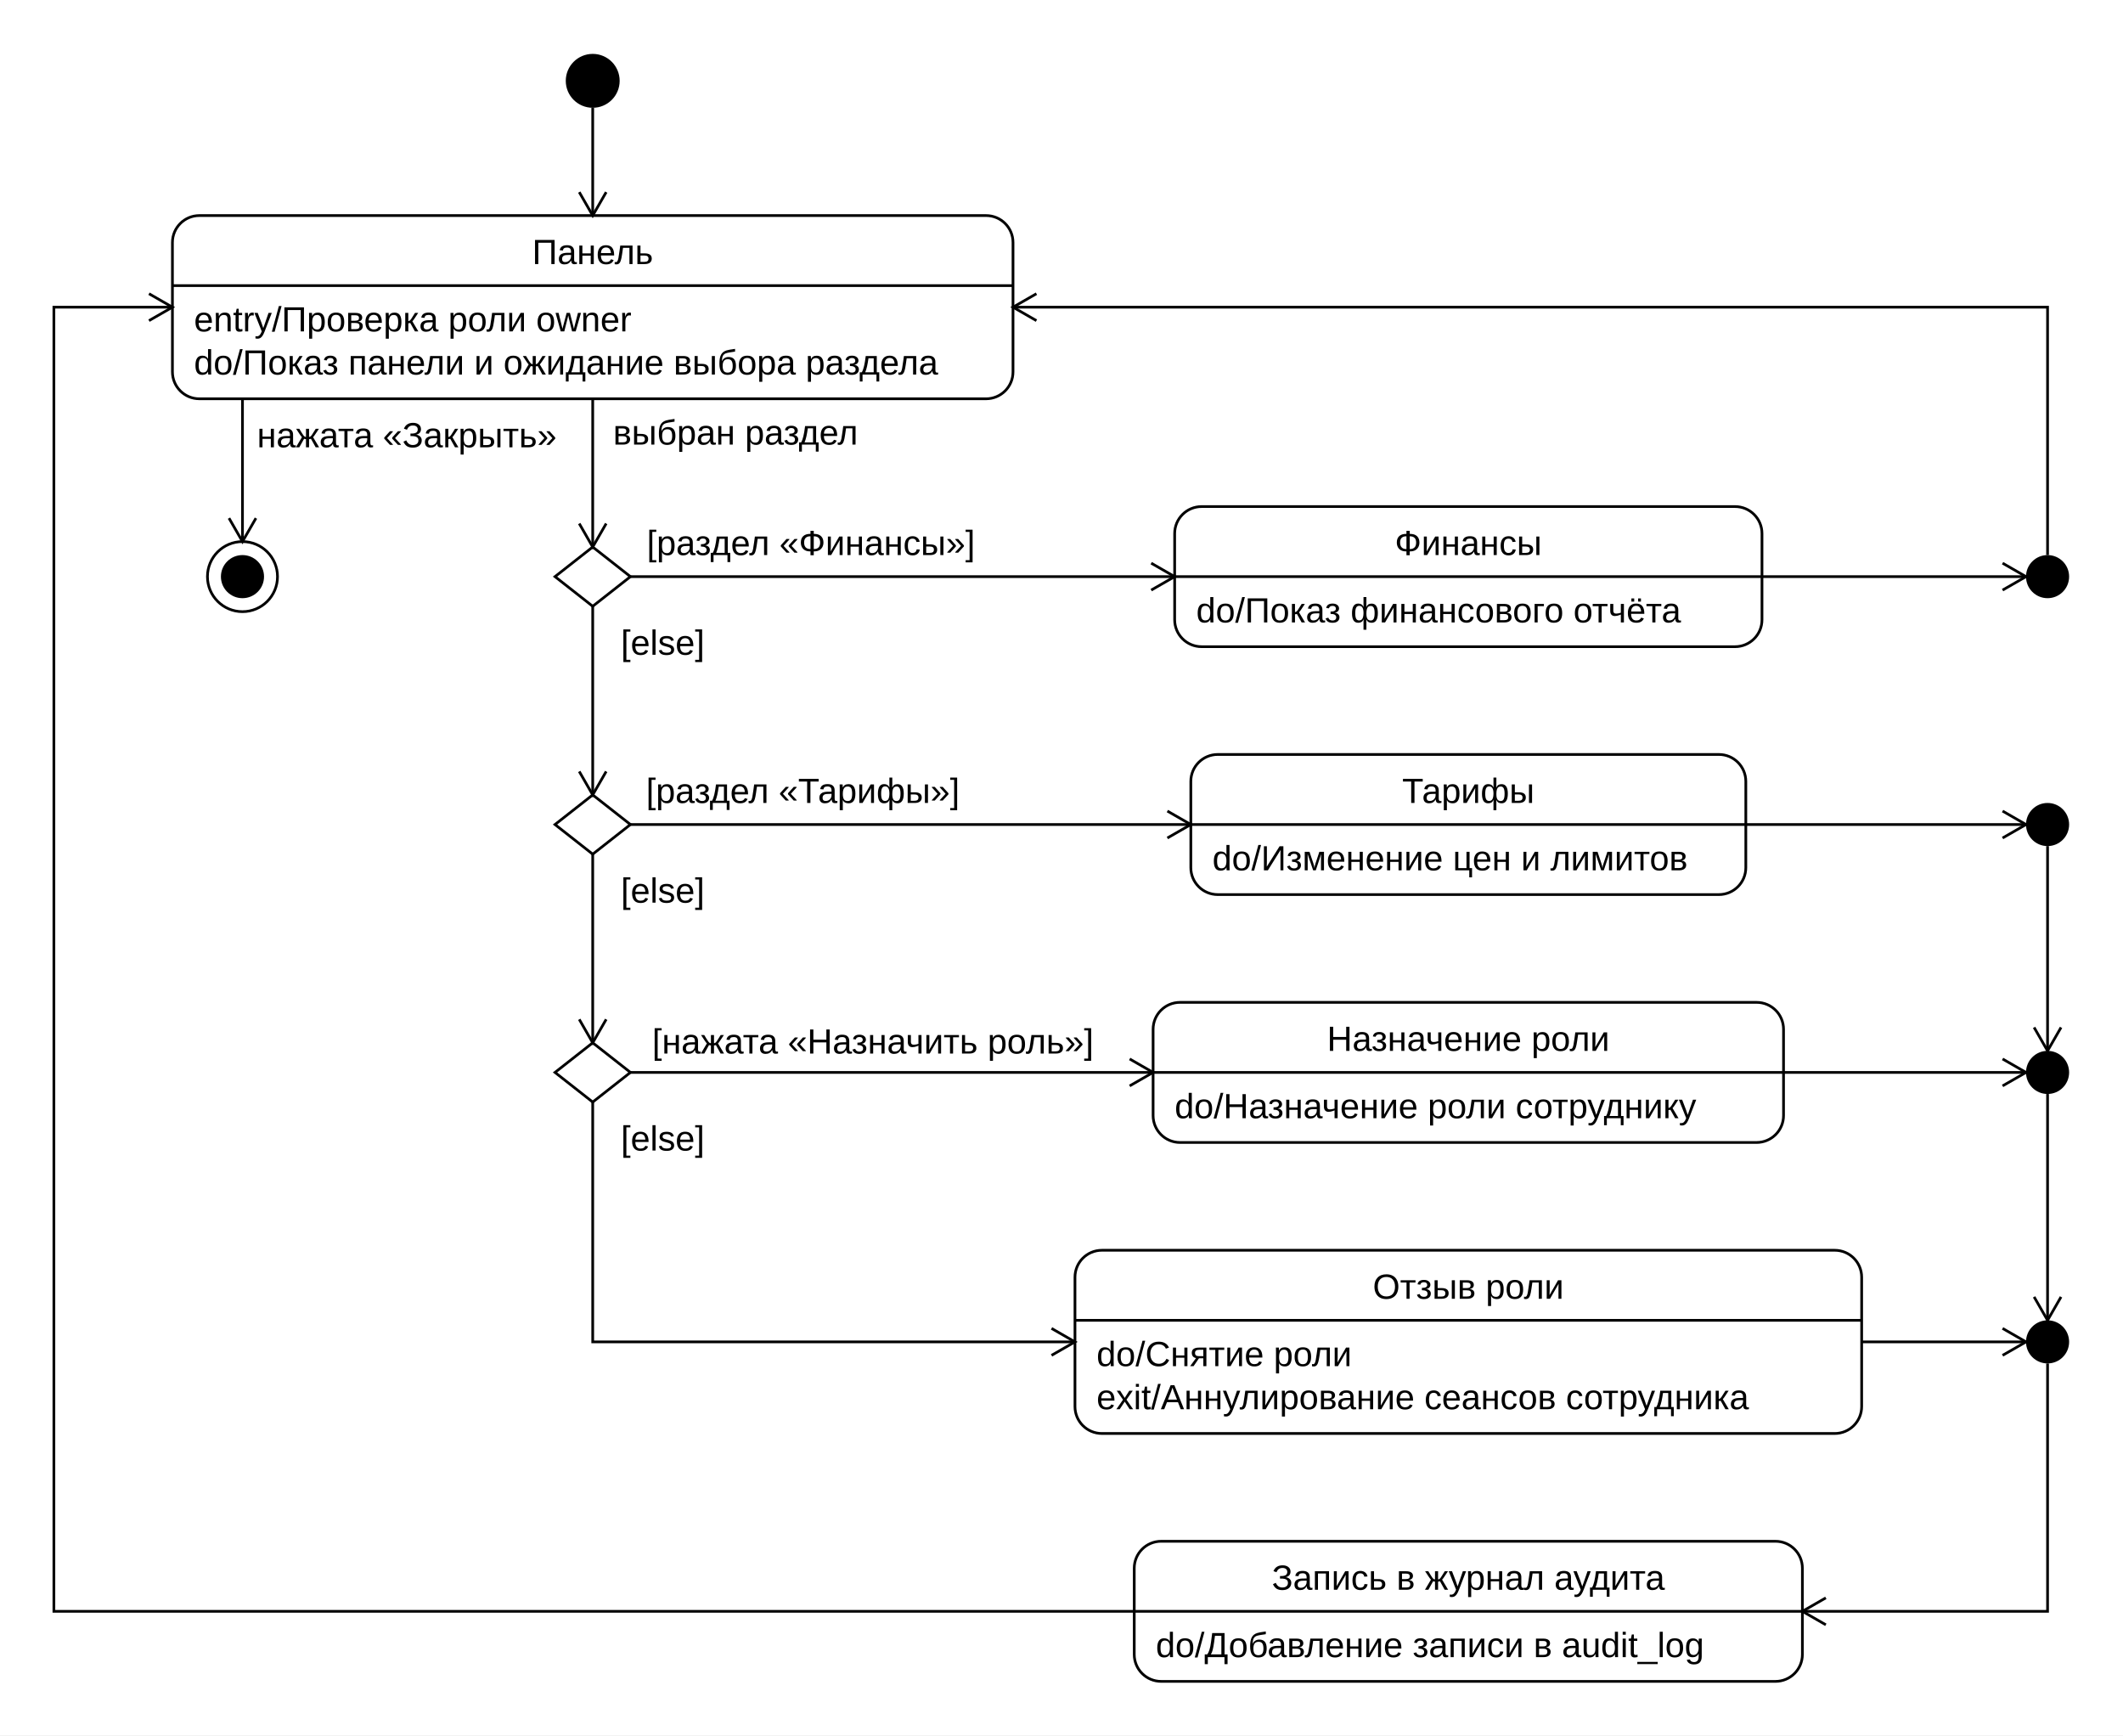
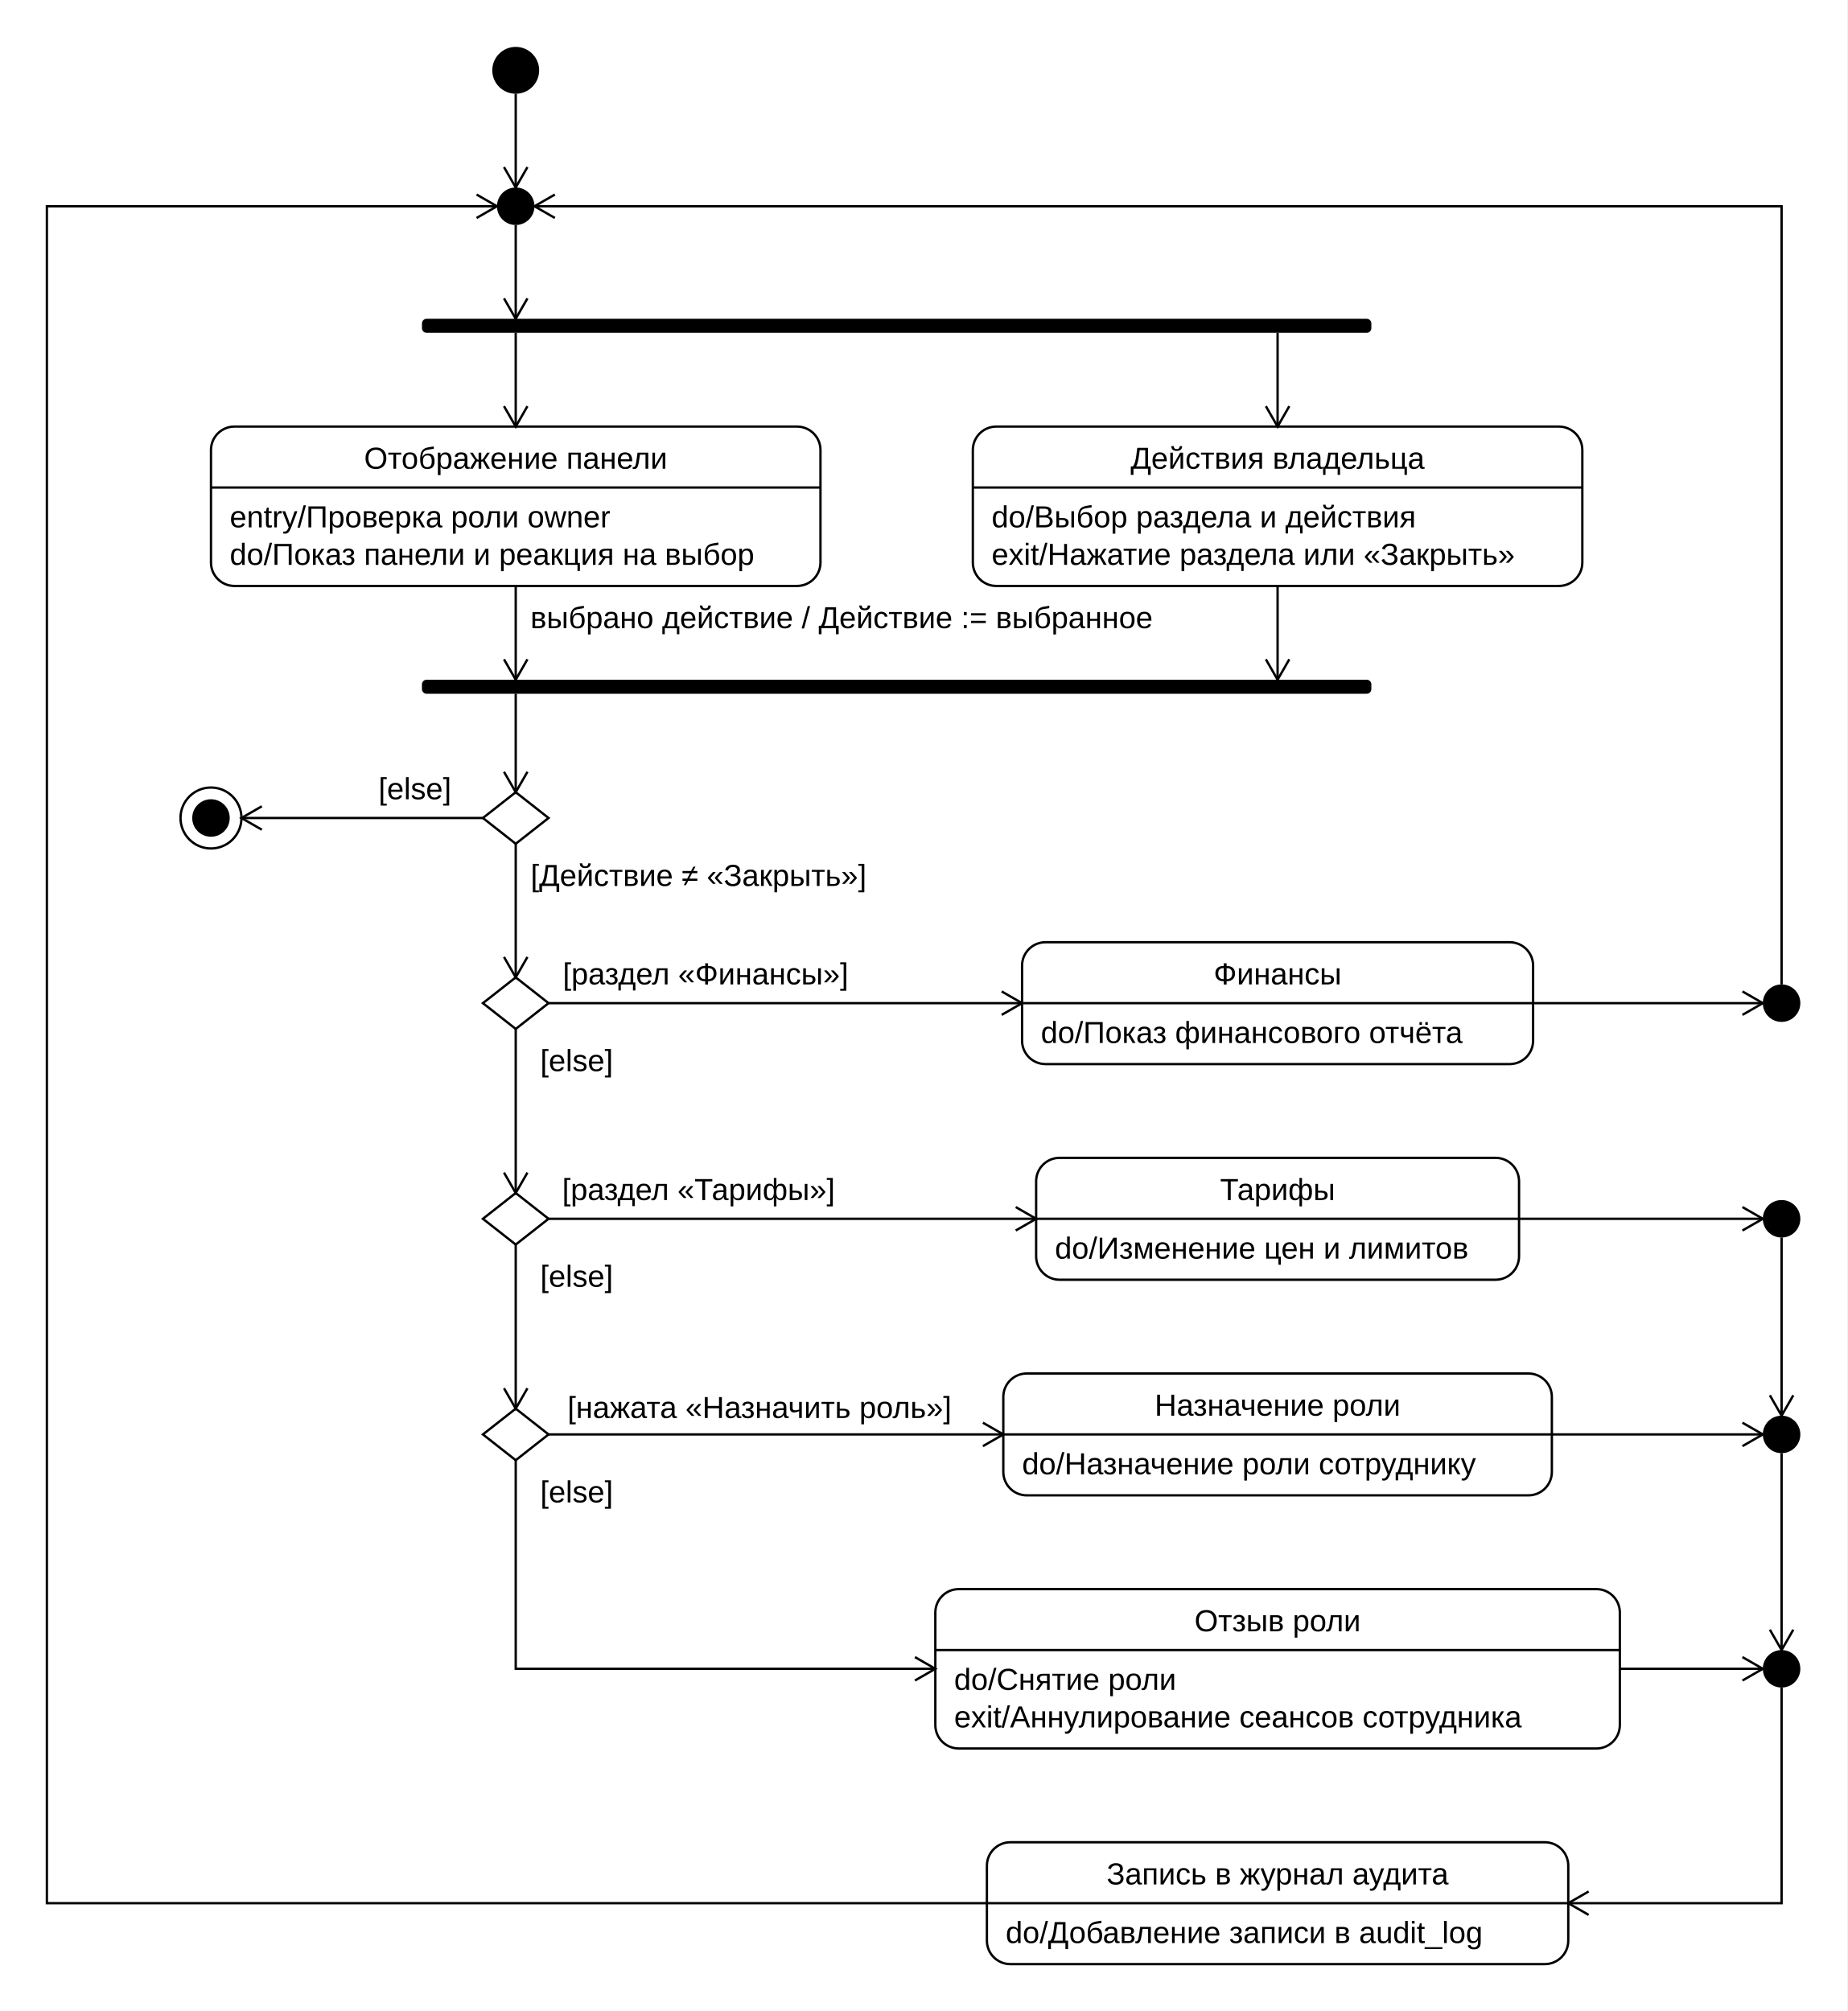
- <svg xmlns="http://www.w3.org/2000/svg" width="788" height="644" viewBox="10 52 788 644">
-   <rect x="10" y="52" width="788" height="644" fill="#fff" />
+ <svg xmlns="http://www.w3.org/2000/svg" width="788" height="858" viewBox="10 52 788 858">
+   <rect x="10" y="52" width="788" height="858" fill="#fff" />
  <circle cx="230.0" cy="82.0" r="10.0" fill="#000" />
-   <rect x="74" y="132" width="312" height="68" rx="10" ry="10" fill="#fff" stroke="#000" />
-   <text x="230.0" y="150.0" font-family="Arial, Helvetica, sans-serif" font-size="13" text-anchor="middle" font-weight="normal" fill="#000">Панель</text>
-   <line x1="74" y1="158" x2="386" y2="158" stroke="#000" />
-   <text x="82.0" y="175.0" font-family="Arial, Helvetica, sans-serif" font-size="13" text-anchor="start" font-weight="normal" fill="#000">entry/Проверка роли owner</text>
-   <text x="82.0" y="191.0" font-family="Arial, Helvetica, sans-serif" font-size="13" text-anchor="start" font-weight="normal" fill="#000">do/Показ панели и ожидание выбора раздела</text>
-   <circle cx="100.0" cy="266.0" r="13.0" fill="#fff" stroke="#000" />
-   <circle cx="100.0" cy="266.0" r="8.0" fill="#000" />
-   <polygon points="216,266.0 230.0,255 244,266.0 230.0,277" fill="#fff" stroke="#000" />
-   <rect x="446" y="240" width="218" height="52" rx="10" ry="10" fill="#fff" stroke="#000" />
-   <text x="555.0" y="258.0" font-family="Arial, Helvetica, sans-serif" font-size="13" text-anchor="middle" font-weight="normal" fill="#000">Финансы</text>
-   <line x1="446" y1="266" x2="664" y2="266" stroke="#000" />
-   <text x="454.0" y="283.0" font-family="Arial, Helvetica, sans-serif" font-size="13" text-anchor="start" font-weight="normal" fill="#000">do/Показ финансового отчёта</text>
-   <polygon points="216,358.0 230.0,347 244,358.0 230.0,369" fill="#fff" stroke="#000" />
-   <rect x="452" y="332" width="206" height="52" rx="10" ry="10" fill="#fff" stroke="#000" />
-   <text x="555.0" y="350.0" font-family="Arial, Helvetica, sans-serif" font-size="13" text-anchor="middle" font-weight="normal" fill="#000">Тарифы</text>
-   <line x1="452" y1="358" x2="658" y2="358" stroke="#000" />
-   <text x="460.0" y="375.0" font-family="Arial, Helvetica, sans-serif" font-size="13" text-anchor="start" font-weight="normal" fill="#000">do/Изменение цен и лимитов</text>
-   <polygon points="216,450.0 230.0,439 244,450.0 230.0,461" fill="#fff" stroke="#000" />
-   <rect x="438" y="424" width="234" height="52" rx="10" ry="10" fill="#fff" stroke="#000" />
-   <text x="555.0" y="442.0" font-family="Arial, Helvetica, sans-serif" font-size="13" text-anchor="middle" font-weight="normal" fill="#000">Назначение роли</text>
-   <line x1="438" y1="450" x2="672" y2="450" stroke="#000" />
-   <text x="446.0" y="467.0" font-family="Arial, Helvetica, sans-serif" font-size="13" text-anchor="start" font-weight="normal" fill="#000">do/Назначение роли сотруднику</text>
-   <rect x="409" y="516" width="292" height="68" rx="10" ry="10" fill="#fff" stroke="#000" />
-   <text x="555.0" y="534.0" font-family="Arial, Helvetica, sans-serif" font-size="13" text-anchor="middle" font-weight="normal" fill="#000">Отзыв роли</text>
-   <line x1="409" y1="542" x2="701" y2="542" stroke="#000" />
-   <text x="417.0" y="559.0" font-family="Arial, Helvetica, sans-serif" font-size="13" text-anchor="start" font-weight="normal" fill="#000">do/Снятие роли</text>
-   <text x="417.0" y="575.0" font-family="Arial, Helvetica, sans-serif" font-size="13" text-anchor="start" font-weight="normal" fill="#000">exit/Аннулирование сеансов сотрудника</text>
-   <circle cx="770.0" cy="266.0" r="8.0" fill="#000" />
-   <circle cx="770.0" cy="358.0" r="8.0" fill="#000" />
-   <circle cx="770.0" cy="450.0" r="8.0" fill="#000" />
-   <circle cx="770.0" cy="550.0" r="8.0" fill="#000" />
-   <rect x="431" y="624" width="248" height="52" rx="10" ry="10" fill="#fff" stroke="#000" />
-   <text x="555.0" y="642.0" font-family="Arial, Helvetica, sans-serif" font-size="13" text-anchor="middle" font-weight="normal" fill="#000">Запись в журнал аудита</text>
-   <line x1="431" y1="650" x2="679" y2="650" stroke="#000" />
-   <text x="439.0" y="667.0" font-family="Arial, Helvetica, sans-serif" font-size="13" text-anchor="start" font-weight="normal" fill="#000">do/Добавление записи в audit_log</text>
+   <circle cx="230.0" cy="140.0" r="8.0" fill="#000" />
+   <rect x="190" y="188" width="405" height="6" rx="2" fill="#000" />
+   <rect x="100" y="234" width="260" height="68" rx="10" ry="10" fill="#fff" stroke="#000" />
+   <text x="230.0" y="252.0" font-family="Arial, Helvetica, sans-serif" font-size="13" text-anchor="middle" font-weight="normal" fill="#000">Отображение панели</text>
+   <line x1="100" y1="260" x2="360" y2="260" stroke="#000" />
+   <text x="108.0" y="277.0" font-family="Arial, Helvetica, sans-serif" font-size="13" text-anchor="start" font-weight="normal" fill="#000">entry/Проверка роли owner</text>
+   <text x="108.0" y="293.0" font-family="Arial, Helvetica, sans-serif" font-size="13" text-anchor="start" font-weight="normal" fill="#000">do/Показ панели и реакция на выбор</text>
+   <rect x="425" y="234" width="260" height="68" rx="10" ry="10" fill="#fff" stroke="#000" />
+   <text x="555.0" y="252.0" font-family="Arial, Helvetica, sans-serif" font-size="13" text-anchor="middle" font-weight="normal" fill="#000">Действия владельца</text>
+   <line x1="425" y1="260" x2="685" y2="260" stroke="#000" />
+   <text x="433.0" y="277.0" font-family="Arial, Helvetica, sans-serif" font-size="13" text-anchor="start" font-weight="normal" fill="#000">do/Выбор раздела и действия</text>
+   <text x="433.0" y="293.0" font-family="Arial, Helvetica, sans-serif" font-size="13" text-anchor="start" font-weight="normal" fill="#000">exit/Нажатие раздела или «Закрыть»</text>
+   <rect x="190" y="342" width="405" height="6" rx="2" fill="#000" />
+   <polygon points="216,401.0 230.0,390 244,401.0 230.0,412" fill="#fff" stroke="#000" />
+   <circle cx="100.0" cy="401.0" r="13.0" fill="#fff" stroke="#000" />
+   <circle cx="100.0" cy="401.0" r="8.0" fill="#000" />
+   <polygon points="216,480.0 230.0,469 244,480.0 230.0,491" fill="#fff" stroke="#000" />
+   <rect x="446" y="454" width="218" height="52" rx="10" ry="10" fill="#fff" stroke="#000" />
+   <text x="555.0" y="472.0" font-family="Arial, Helvetica, sans-serif" font-size="13" text-anchor="middle" font-weight="normal" fill="#000">Финансы</text>
+   <line x1="446" y1="480" x2="664" y2="480" stroke="#000" />
+   <text x="454.0" y="497.0" font-family="Arial, Helvetica, sans-serif" font-size="13" text-anchor="start" font-weight="normal" fill="#000">do/Показ финансового отчёта</text>
+   <polygon points="216,572.0 230.0,561 244,572.0 230.0,583" fill="#fff" stroke="#000" />
+   <rect x="452" y="546" width="206" height="52" rx="10" ry="10" fill="#fff" stroke="#000" />
+   <text x="555.0" y="564.0" font-family="Arial, Helvetica, sans-serif" font-size="13" text-anchor="middle" font-weight="normal" fill="#000">Тарифы</text>
+   <line x1="452" y1="572" x2="658" y2="572" stroke="#000" />
+   <text x="460.0" y="589.0" font-family="Arial, Helvetica, sans-serif" font-size="13" text-anchor="start" font-weight="normal" fill="#000">do/Изменение цен и лимитов</text>
+   <polygon points="216,664.0 230.0,653 244,664.0 230.0,675" fill="#fff" stroke="#000" />
+   <rect x="438" y="638" width="234" height="52" rx="10" ry="10" fill="#fff" stroke="#000" />
+   <text x="555.0" y="656.0" font-family="Arial, Helvetica, sans-serif" font-size="13" text-anchor="middle" font-weight="normal" fill="#000">Назначение роли</text>
+   <line x1="438" y1="664" x2="672" y2="664" stroke="#000" />
+   <text x="446.0" y="681.0" font-family="Arial, Helvetica, sans-serif" font-size="13" text-anchor="start" font-weight="normal" fill="#000">do/Назначение роли сотруднику</text>
+   <rect x="409" y="730" width="292" height="68" rx="10" ry="10" fill="#fff" stroke="#000" />
+   <text x="555.0" y="748.0" font-family="Arial, Helvetica, sans-serif" font-size="13" text-anchor="middle" font-weight="normal" fill="#000">Отзыв роли</text>
+   <line x1="409" y1="756" x2="701" y2="756" stroke="#000" />
+   <text x="417.0" y="773.0" font-family="Arial, Helvetica, sans-serif" font-size="13" text-anchor="start" font-weight="normal" fill="#000">do/Снятие роли</text>
+   <text x="417.0" y="789.0" font-family="Arial, Helvetica, sans-serif" font-size="13" text-anchor="start" font-weight="normal" fill="#000">exit/Аннулирование сеансов сотрудника</text>
+   <circle cx="770.0" cy="480.0" r="8.0" fill="#000" />
+   <circle cx="770.0" cy="572.0" r="8.0" fill="#000" />
+   <circle cx="770.0" cy="664.0" r="8.0" fill="#000" />
+   <circle cx="770.0" cy="764.0" r="8.0" fill="#000" />
+   <rect x="431" y="838" width="248" height="52" rx="10" ry="10" fill="#fff" stroke="#000" />
+   <text x="555.0" y="856.0" font-family="Arial, Helvetica, sans-serif" font-size="13" text-anchor="middle" font-weight="normal" fill="#000">Запись в журнал аудита</text>
+   <line x1="431" y1="864" x2="679" y2="864" stroke="#000" />
+   <text x="439.0" y="881.0" font-family="Arial, Helvetica, sans-serif" font-size="13" text-anchor="start" font-weight="normal" fill="#000">do/Добавление записи в audit_log</text>
+   <path d="M230.0,194.0 L230.0,234.0" fill="none" stroke="#000" />
+   <path d="M225.0,225.3 L230.0,234.0 L235.0,225.3" fill="none" stroke="#000" />
+   <path d="M555.0,194.0 L555.0,234.0" fill="none" stroke="#000" />
+   <path d="M550.0,225.3 L555.0,234.0 L560.0,225.3" fill="none" stroke="#000" />
+   <path d="M230.0,302.0 L230.0,342.0" fill="none" stroke="#000" />
+   <path d="M225.0,333.3 L230.0,342.0 L235.0,333.3" fill="none" stroke="#000" />
+   <path d="M555.0,302.0 L555.0,342.0" fill="none" stroke="#000" />
+   <path d="M550.0,333.3 L555.0,342.0 L560.0,333.3" fill="none" stroke="#000" />
  <path d="M230.0,92.0 L230.0,132.0" fill="none" stroke="#000" />
  <path d="M225.0,123.3 L230.0,132.0 L235.0,123.3" fill="none" stroke="#000" />
-   <path d="M230.0,200.0 L230.0,255.0" fill="none" stroke="#000" />
-   <path d="M225.0,246.3 L230.0,255.0 L235.0,246.3" fill="none" stroke="#000" />
-   <path d="M100.0,200.0 L100.0,210.0 L100.0,253.0" fill="none" stroke="#000" />
-   <path d="M95.0,244.3 L100.0,253.0 L105.0,244.3" fill="none" stroke="#000" />
-   <path d="M244.0,266.0 L446.0,266.0" fill="none" stroke="#000" />
-   <path d="M437.3,271.0 L446.0,266.0 L437.3,261.0" fill="none" stroke="#000" />
-   <path d="M230.0,277.0 L230.0,347.0" fill="none" stroke="#000" />
-   <path d="M225.0,338.3 L230.0,347.0 L235.0,338.3" fill="none" stroke="#000" />
-   <path d="M244.0,358.0 L452.0,358.0" fill="none" stroke="#000" />
-   <path d="M443.3,363.0 L452.0,358.0 L443.3,353.0" fill="none" stroke="#000" />
-   <path d="M230.0,369.0 L230.0,439.0" fill="none" stroke="#000" />
-   <path d="M225.0,430.3 L230.0,439.0 L235.0,430.3" fill="none" stroke="#000" />
-   <path d="M244.0,450.0 L438.0,450.0" fill="none" stroke="#000" />
-   <path d="M429.3,455.0 L438.0,450.0 L429.3,445.0" fill="none" stroke="#000" />
-   <path d="M230.0,461.0 L230.0,550.0 L409.0,550.0" fill="none" stroke="#000" />
-   <path d="M400.3,555.0 L409.0,550.0 L400.3,545.0" fill="none" stroke="#000" />
-   <path d="M664.0,266.0 L762.0,266.0" fill="none" stroke="#000" />
-   <path d="M753.3,271.0 L762.0,266.0 L753.3,261.0" fill="none" stroke="#000" />
-   <path d="M770.0,258.0 L770.0,166.0 L386.0,166.0" fill="none" stroke="#000" />
-   <path d="M394.7,161.0 L386.0,166.0 L394.7,171.0" fill="none" stroke="#000" />
-   <path d="M658.0,358.0 L762.0,358.0" fill="none" stroke="#000" />
-   <path d="M753.3,363.0 L762.0,358.0 L753.3,353.0" fill="none" stroke="#000" />
-   <path d="M770.0,366.0 L770.0,442.0" fill="none" stroke="#000" />
-   <path d="M765.0,433.3 L770.0,442.0 L775.0,433.3" fill="none" stroke="#000" />
-   <path d="M672.0,450.0 L762.0,450.0" fill="none" stroke="#000" />
-   <path d="M753.3,455.0 L762.0,450.0 L753.3,445.0" fill="none" stroke="#000" />
-   <path d="M770.0,458.0 L770.0,542.0" fill="none" stroke="#000" />
-   <path d="M765.0,533.3 L770.0,542.0 L775.0,533.3" fill="none" stroke="#000" />
-   <path d="M701.0,550.0 L762.0,550.0" fill="none" stroke="#000" />
-   <path d="M753.3,555.0 L762.0,550.0 L753.3,545.0" fill="none" stroke="#000" />
-   <path d="M770.0,558.0 L770.0,650.0 L679.0,650.0" fill="none" stroke="#000" />
-   <path d="M687.7,645.0 L679.0,650.0 L687.7,655.0" fill="none" stroke="#000" />
-   <path d="M431.0,650.0 L30.0,650.0 L30.0,166.0 L74.0,166.0" fill="none" stroke="#000" />
-   <path d="M65.3,171.0 L74.0,166.0 L65.3,161.0" fill="none" stroke="#000" />
-   <rect x="235.6" y="205.0" width="94.8" height="16" fill="#fff" fill-opacity="0.85" />
-   <text x="283.0" y="217.0" font-family="Arial, Helvetica, sans-serif" font-size="13" text-anchor="middle" font-weight="normal" fill="#000">выбран раздел</text>
-   <rect x="105.3" y="206.0" width="111.4" height="16" fill="#fff" fill-opacity="0.85" />
-   <text x="161.0" y="218.0" font-family="Arial, Helvetica, sans-serif" font-size="13" text-anchor="middle" font-weight="normal" fill="#000">нажата «Закрыть»</text>
-   <rect x="251.3" y="246.0" width="119.4" height="16" fill="#fff" fill-opacity="0.85" />
-   <text x="311.0" y="258.0" font-family="Arial, Helvetica, sans-serif" font-size="13" text-anchor="middle" font-weight="normal" fill="#000">[раздел «Финансы»]</text>
-   <rect x="235.8" y="283.0" width="40.4" height="16" fill="#fff" fill-opacity="0.85" />
-   <text x="256.0" y="295.0" font-family="Arial, Helvetica, sans-serif" font-size="13" text-anchor="middle" font-weight="normal" fill="#000">[else]</text>
-   <rect x="251.8" y="338.0" width="112.3" height="16" fill="#fff" fill-opacity="0.85" />
-   <text x="308.0" y="350.0" font-family="Arial, Helvetica, sans-serif" font-size="13" text-anchor="middle" font-weight="normal" fill="#000">[раздел «Тарифы»]</text>
-   <rect x="235.8" y="375.0" width="40.4" height="16" fill="#fff" fill-opacity="0.85" />
-   <text x="256.0" y="387.0" font-family="Arial, Helvetica, sans-serif" font-size="13" text-anchor="middle" font-weight="normal" fill="#000">[else]</text>
-   <rect x="251.2" y="431.0" width="165.6" height="16" fill="#fff" fill-opacity="0.85" />
-   <text x="334.0" y="443.0" font-family="Arial, Helvetica, sans-serif" font-size="13" text-anchor="middle" font-weight="normal" fill="#000">[нажата «Назначить роль»]</text>
-   <rect x="235.8" y="467.0" width="40.4" height="16" fill="#fff" fill-opacity="0.85" />
-   <text x="256.0" y="479.0" font-family="Arial, Helvetica, sans-serif" font-size="13" text-anchor="middle" font-weight="normal" fill="#000">[else]</text>
+   <path d="M230.0,148.0 L230.0,188.0" fill="none" stroke="#000" />
+   <path d="M225.0,179.3 L230.0,188.0 L235.0,179.3" fill="none" stroke="#000" />
+   <path d="M230.0,348.0 L230.0,390.0" fill="none" stroke="#000" />
+   <path d="M225.0,381.3 L230.0,390.0 L235.0,381.3" fill="none" stroke="#000" />
+   <path d="M230.0,412.0 L230.0,469.0" fill="none" stroke="#000" />
+   <path d="M225.0,460.3 L230.0,469.0 L235.0,460.3" fill="none" stroke="#000" />
+   <path d="M216.0,401.0 L113.0,401.0" fill="none" stroke="#000" />
+   <path d="M121.7,396.0 L113.0,401.0 L121.7,406.0" fill="none" stroke="#000" />
+   <path d="M244.0,480.0 L446.0,480.0" fill="none" stroke="#000" />
+   <path d="M437.3,485.0 L446.0,480.0 L437.3,475.0" fill="none" stroke="#000" />
+   <path d="M230.0,491.0 L230.0,561.0" fill="none" stroke="#000" />
+   <path d="M225.0,552.3 L230.0,561.0 L235.0,552.3" fill="none" stroke="#000" />
+   <path d="M244.0,572.0 L452.0,572.0" fill="none" stroke="#000" />
+   <path d="M443.3,577.0 L452.0,572.0 L443.3,567.0" fill="none" stroke="#000" />
+   <path d="M230.0,583.0 L230.0,653.0" fill="none" stroke="#000" />
+   <path d="M225.0,644.3 L230.0,653.0 L235.0,644.3" fill="none" stroke="#000" />
+   <path d="M244.0,664.0 L438.0,664.0" fill="none" stroke="#000" />
+   <path d="M429.3,669.0 L438.0,664.0 L429.3,659.0" fill="none" stroke="#000" />
+   <path d="M230.0,675.0 L230.0,764.0 L409.0,764.0" fill="none" stroke="#000" />
+   <path d="M400.3,769.0 L409.0,764.0 L400.3,759.0" fill="none" stroke="#000" />
+   <path d="M664.0,480.0 L762.0,480.0" fill="none" stroke="#000" />
+   <path d="M753.3,485.0 L762.0,480.0 L753.3,475.0" fill="none" stroke="#000" />
+   <path d="M770.0,472.0 L770.0,140.0 L238.0,140.0" fill="none" stroke="#000" />
+   <path d="M246.7,135.0 L238.0,140.0 L246.7,145.0" fill="none" stroke="#000" />
+   <path d="M658.0,572.0 L762.0,572.0" fill="none" stroke="#000" />
+   <path d="M753.3,577.0 L762.0,572.0 L753.3,567.0" fill="none" stroke="#000" />
+   <path d="M770.0,580.0 L770.0,656.0" fill="none" stroke="#000" />
+   <path d="M765.0,647.3 L770.0,656.0 L775.0,647.3" fill="none" stroke="#000" />
+   <path d="M672.0,664.0 L762.0,664.0" fill="none" stroke="#000" />
+   <path d="M753.3,669.0 L762.0,664.0 L753.3,659.0" fill="none" stroke="#000" />
+   <path d="M770.0,672.0 L770.0,756.0" fill="none" stroke="#000" />
+   <path d="M765.0,747.3 L770.0,756.0 L775.0,747.3" fill="none" stroke="#000" />
+   <path d="M701.0,764.0 L762.0,764.0" fill="none" stroke="#000" />
+   <path d="M753.3,769.0 L762.0,764.0 L753.3,759.0" fill="none" stroke="#000" />
+   <path d="M770.0,772.0 L770.0,864.0 L679.0,864.0" fill="none" stroke="#000" />
+   <path d="M687.7,859.0 L679.0,864.0 L687.7,869.0" fill="none" stroke="#000" />
+   <path d="M431.0,864.0 L30.0,864.0 L30.0,140.0 L222.0,140.0" fill="none" stroke="#000" />
+   <path d="M213.3,145.0 L222.0,140.0 L213.3,135.0" fill="none" stroke="#000" />
+   <rect x="235.1" y="308.0" width="267.8" height="16" fill="#fff" fill-opacity="0.85" />
+   <text x="369.0" y="320.0" font-family="Arial, Helvetica, sans-serif" font-size="13" text-anchor="middle" font-weight="normal" fill="#000">выбрано действие / Действие := выбранное</text>
+   <rect x="235.1" y="418.0" width="145.8" height="16" fill="#fff" fill-opacity="0.85" />
+   <text x="308.0" y="430.0" font-family="Arial, Helvetica, sans-serif" font-size="13" text-anchor="middle" font-weight="normal" fill="#000">[Действие ≠ «Закрыть»]</text>
+   <rect x="166.8" y="381.0" width="40.4" height="16" fill="#fff" fill-opacity="0.85" />
+   <text x="187.0" y="393.0" font-family="Arial, Helvetica, sans-serif" font-size="13" text-anchor="middle" font-weight="normal" fill="#000">[else]</text>
+   <rect x="251.3" y="460.0" width="119.4" height="16" fill="#fff" fill-opacity="0.85" />
+   <text x="311.0" y="472.0" font-family="Arial, Helvetica, sans-serif" font-size="13" text-anchor="middle" font-weight="normal" fill="#000">[раздел «Финансы»]</text>
+   <rect x="235.8" y="497.0" width="40.4" height="16" fill="#fff" fill-opacity="0.85" />
+   <text x="256.0" y="509.0" font-family="Arial, Helvetica, sans-serif" font-size="13" text-anchor="middle" font-weight="normal" fill="#000">[else]</text>
+   <rect x="251.8" y="552.0" width="112.3" height="16" fill="#fff" fill-opacity="0.85" />
+   <text x="308.0" y="564.0" font-family="Arial, Helvetica, sans-serif" font-size="13" text-anchor="middle" font-weight="normal" fill="#000">[раздел «Тарифы»]</text>
+   <rect x="235.8" y="589.0" width="40.4" height="16" fill="#fff" fill-opacity="0.85" />
+   <text x="256.0" y="601.0" font-family="Arial, Helvetica, sans-serif" font-size="13" text-anchor="middle" font-weight="normal" fill="#000">[else]</text>
+   <rect x="251.2" y="645.0" width="165.6" height="16" fill="#fff" fill-opacity="0.85" />
+   <text x="334.0" y="657.0" font-family="Arial, Helvetica, sans-serif" font-size="13" text-anchor="middle" font-weight="normal" fill="#000">[нажата «Назначить роль»]</text>
+   <rect x="235.8" y="681.0" width="40.4" height="16" fill="#fff" fill-opacity="0.85" />
+   <text x="256.0" y="693.0" font-family="Arial, Helvetica, sans-serif" font-size="13" text-anchor="middle" font-weight="normal" fill="#000">[else]</text>
</svg>
